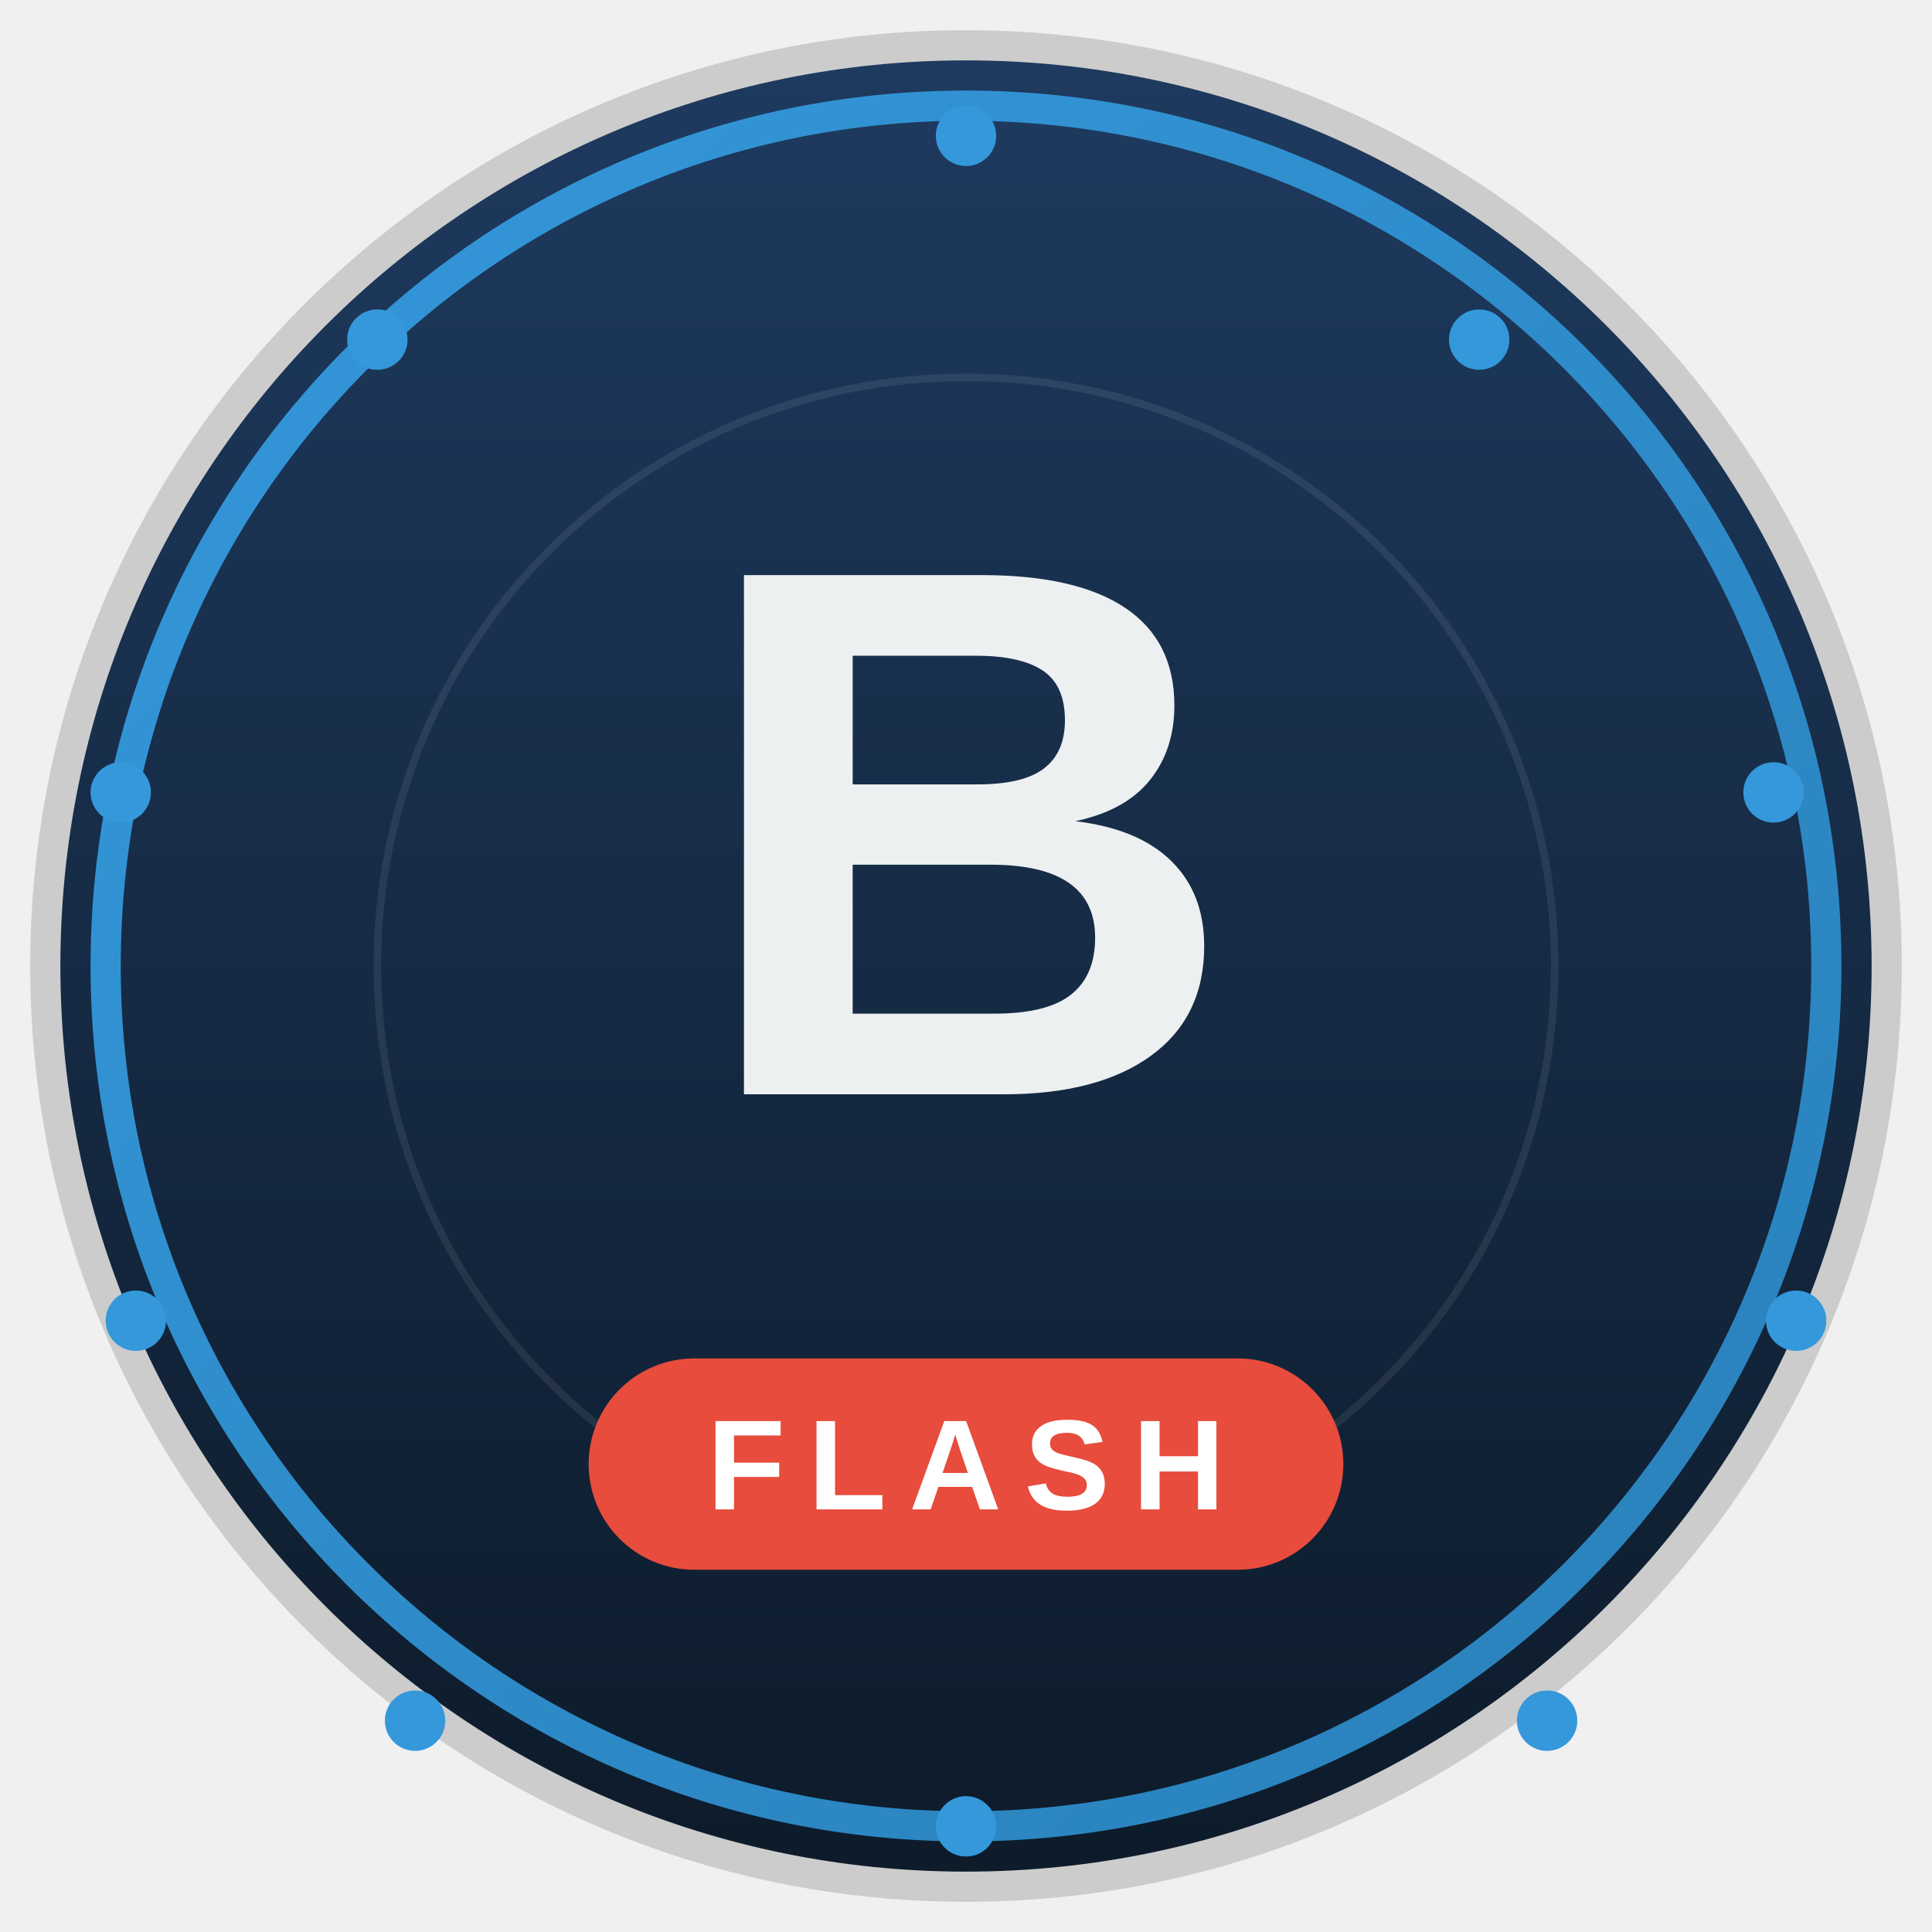
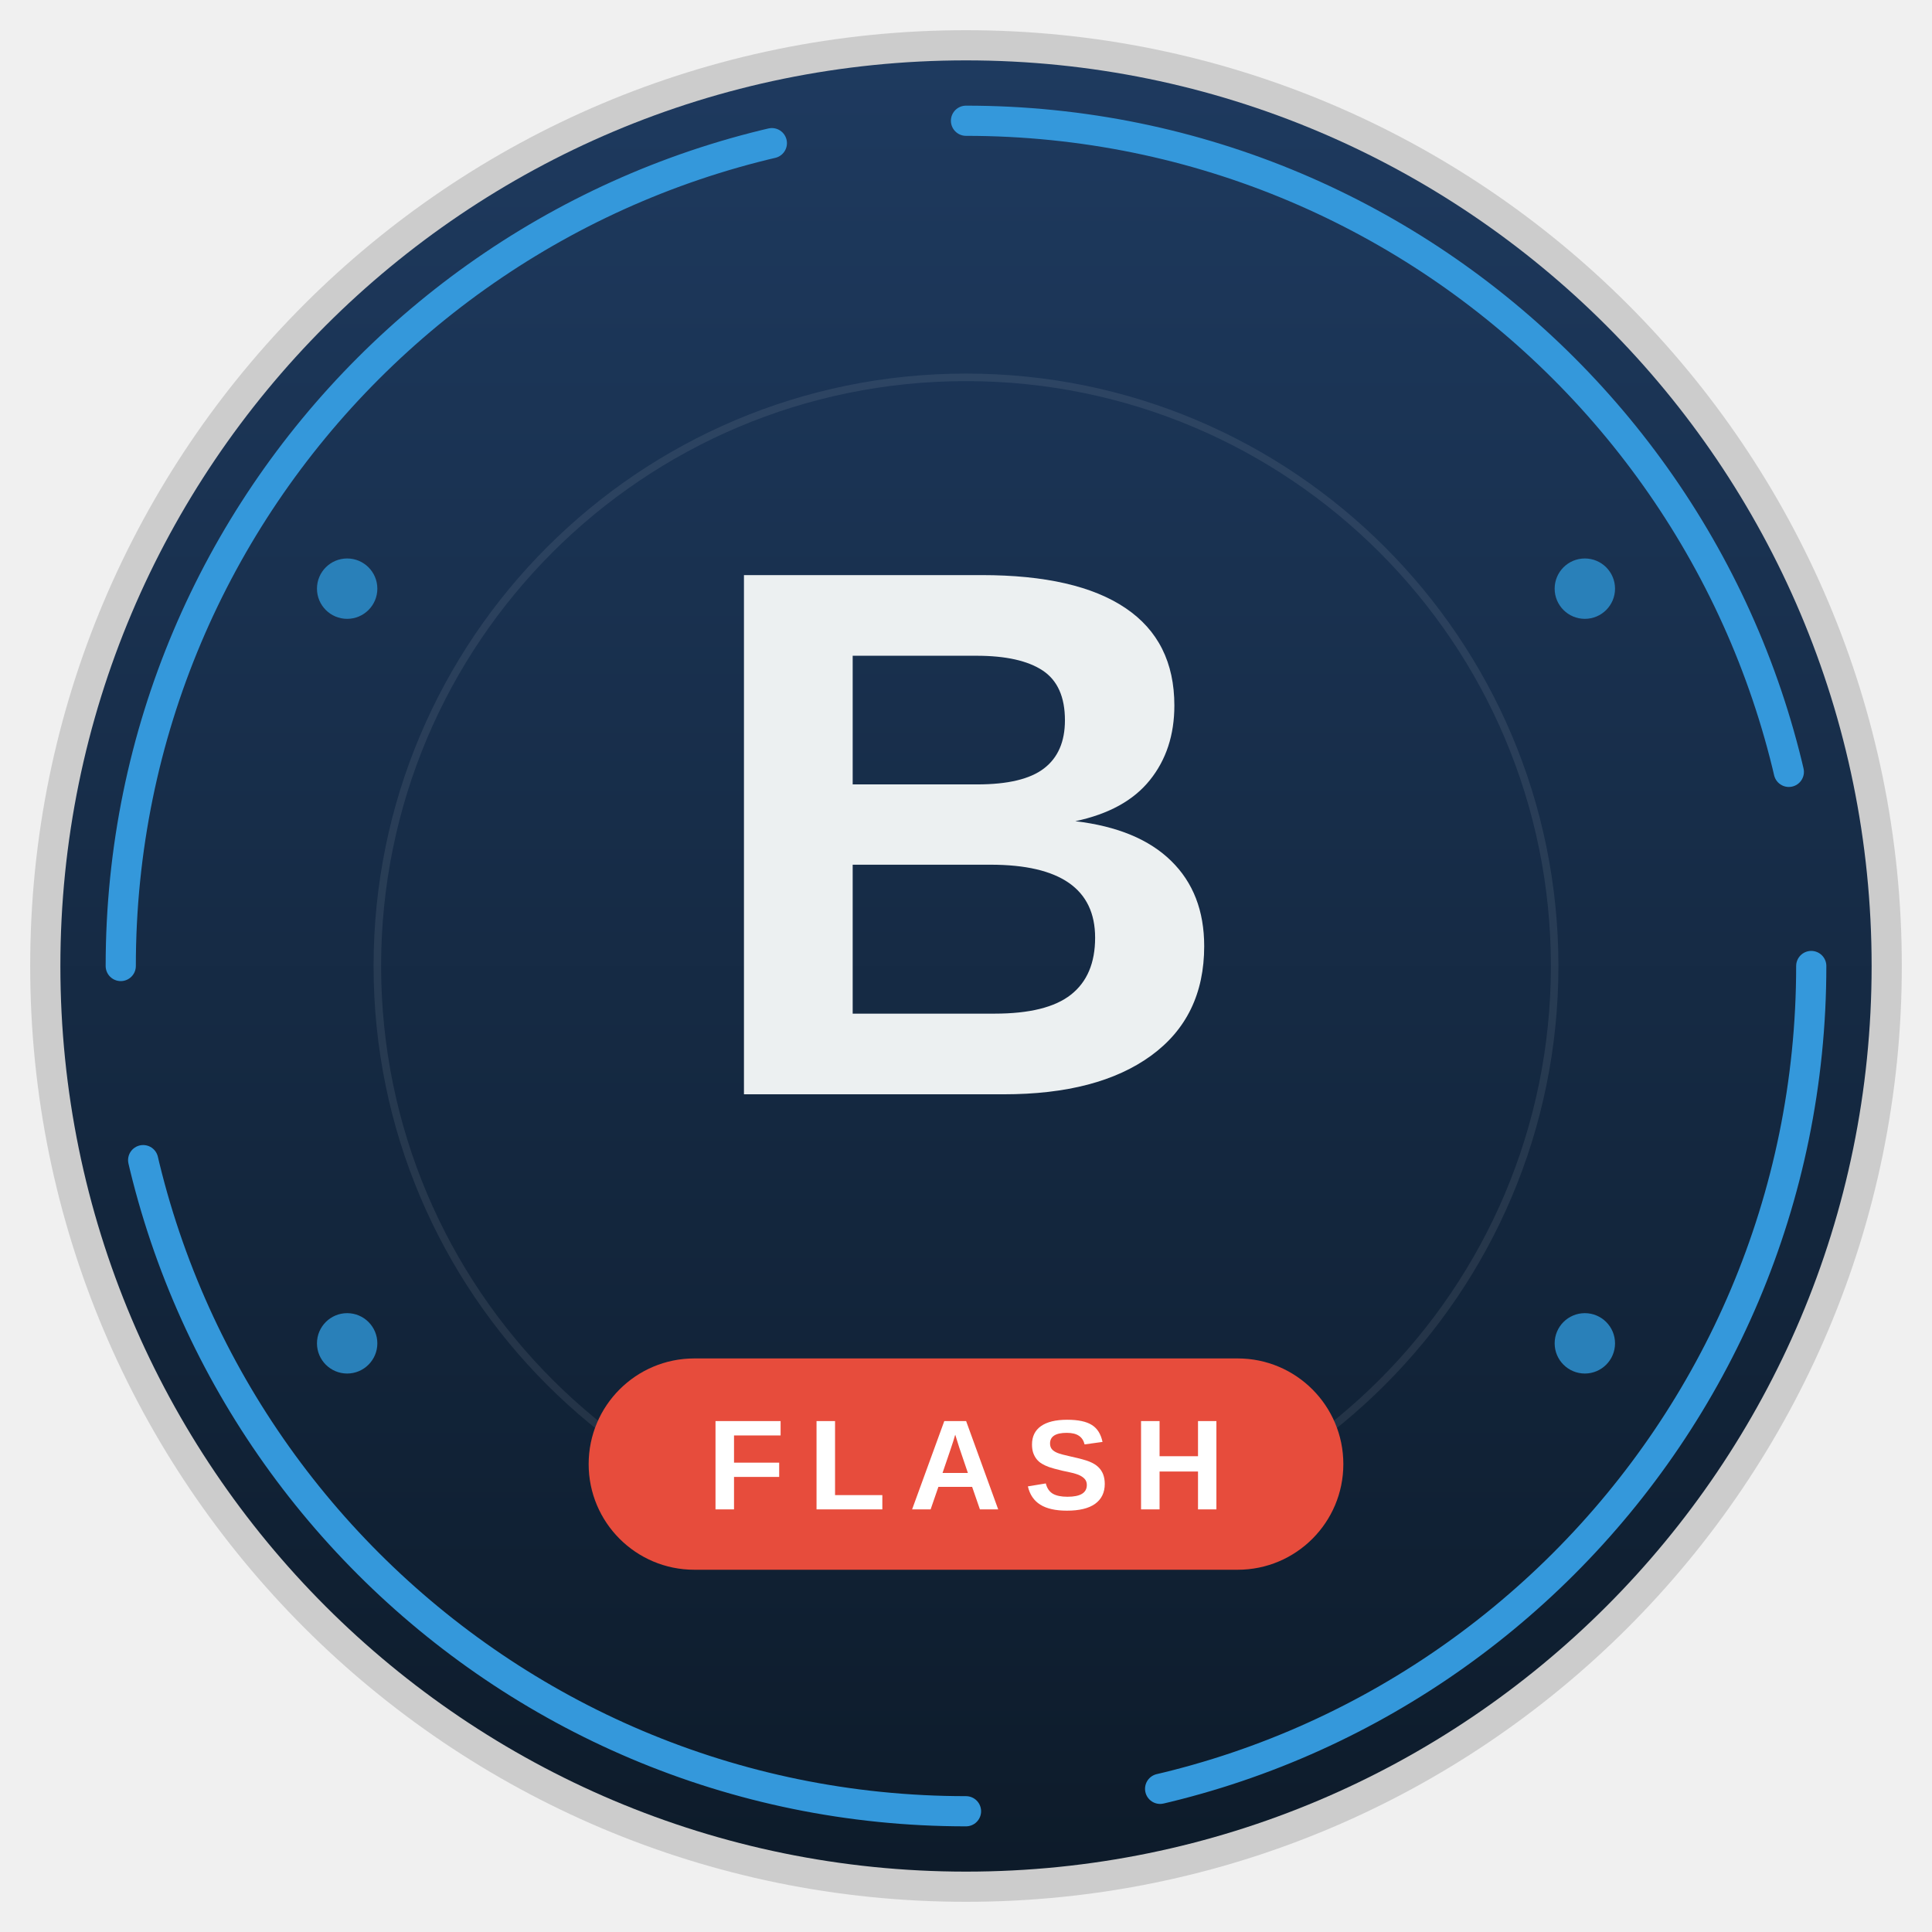
<svg xmlns="http://www.w3.org/2000/svg" width="256" height="256" viewBox="0 0 256 256">
  <defs>
    <linearGradient id="bg" x1="0" y1="0" x2="0" y2="1">
      <stop offset="0%" stop-color="#1e3a5f" />
      <stop offset="100%" stop-color="#0d1b2a" />
    </linearGradient>
-     <linearGradient id="ring" x1="0" y1="0" x2="1" y2="1">
-       <stop offset="0%" stop-color="#3498db" />
-       <stop offset="100%" stop-color="#2980b9" />
-     </linearGradient>
  </defs>
  <circle cx="128" cy="128" r="124" fill="rgba(0,0,0,0.15)" />
  <circle cx="128" cy="128" r="120" fill="url(#bg)" />
-   <circle cx="128" cy="128" r="114" fill="none" stroke="url(#ring)" stroke-width="4" />
-   <circle cx="128" cy="18" r="4" fill="#3498db" />
-   <circle cx="196" cy="45" r="4" fill="#3498db" />
-   <circle cx="235" cy="105" r="4" fill="#3498db" />
-   <circle cx="238" cy="175" r="4" fill="#3498db" />
-   <circle cx="205" cy="228" r="4" fill="#3498db" />
-   <circle cx="128" cy="242" r="4" fill="#3498db" />
-   <circle cx="55" cy="228" r="4" fill="#3498db" />
-   <circle cx="18" cy="175" r="4" fill="#3498db" />
-   <circle cx="16" cy="105" r="4" fill="#3498db" />
-   <circle cx="50" cy="45" r="4" fill="#3498db" />
+   <circle cx="128" cy="128" r="112" fill="none" stroke="#3498db" stroke-width="4" stroke-linecap="round" stroke-dasharray="150 559" />
+   <circle cx="128" cy="128" r="112" fill="none" stroke="#3498db" stroke-width="4" stroke-linecap="round" stroke-dasharray="150 559" transform="rotate(90,128,128)" />
+   <circle cx="128" cy="128" r="112" fill="none" stroke="#3498db" stroke-width="4" stroke-linecap="round" stroke-dasharray="150 559" transform="rotate(180,128,128)" />
+   <circle cx="128" cy="128" r="112" fill="none" stroke="#3498db" stroke-width="4" stroke-linecap="round" stroke-dasharray="150 559" transform="rotate(270,128,128)" />
+   <circle cx="210" cy="78" r="4" fill="#2980b9" />
+   <circle cx="210" cy="178" r="4" fill="#2980b9" />
+   <circle cx="46" cy="178" r="4" fill="#2980b9" />
+   <circle cx="46" cy="78" r="4" fill="#2980b9" />
  <circle cx="128" cy="128" r="78" fill="none" stroke="rgba(255,255,255,0.08)" stroke-width="1" />
  <text x="128" y="145" text-anchor="middle" font-family="Arial, sans-serif" font-size="100" font-weight="bold" fill="#ecf0f1">B</text>
  <rect x="78" y="180" width="100" height="28" rx="14" fill="#e74c3c" />
  <text x="128" y="200" text-anchor="middle" font-family="Arial, sans-serif" font-size="17" font-weight="bold" fill="#ffffff" letter-spacing="3">FLASH</text>
</svg>
